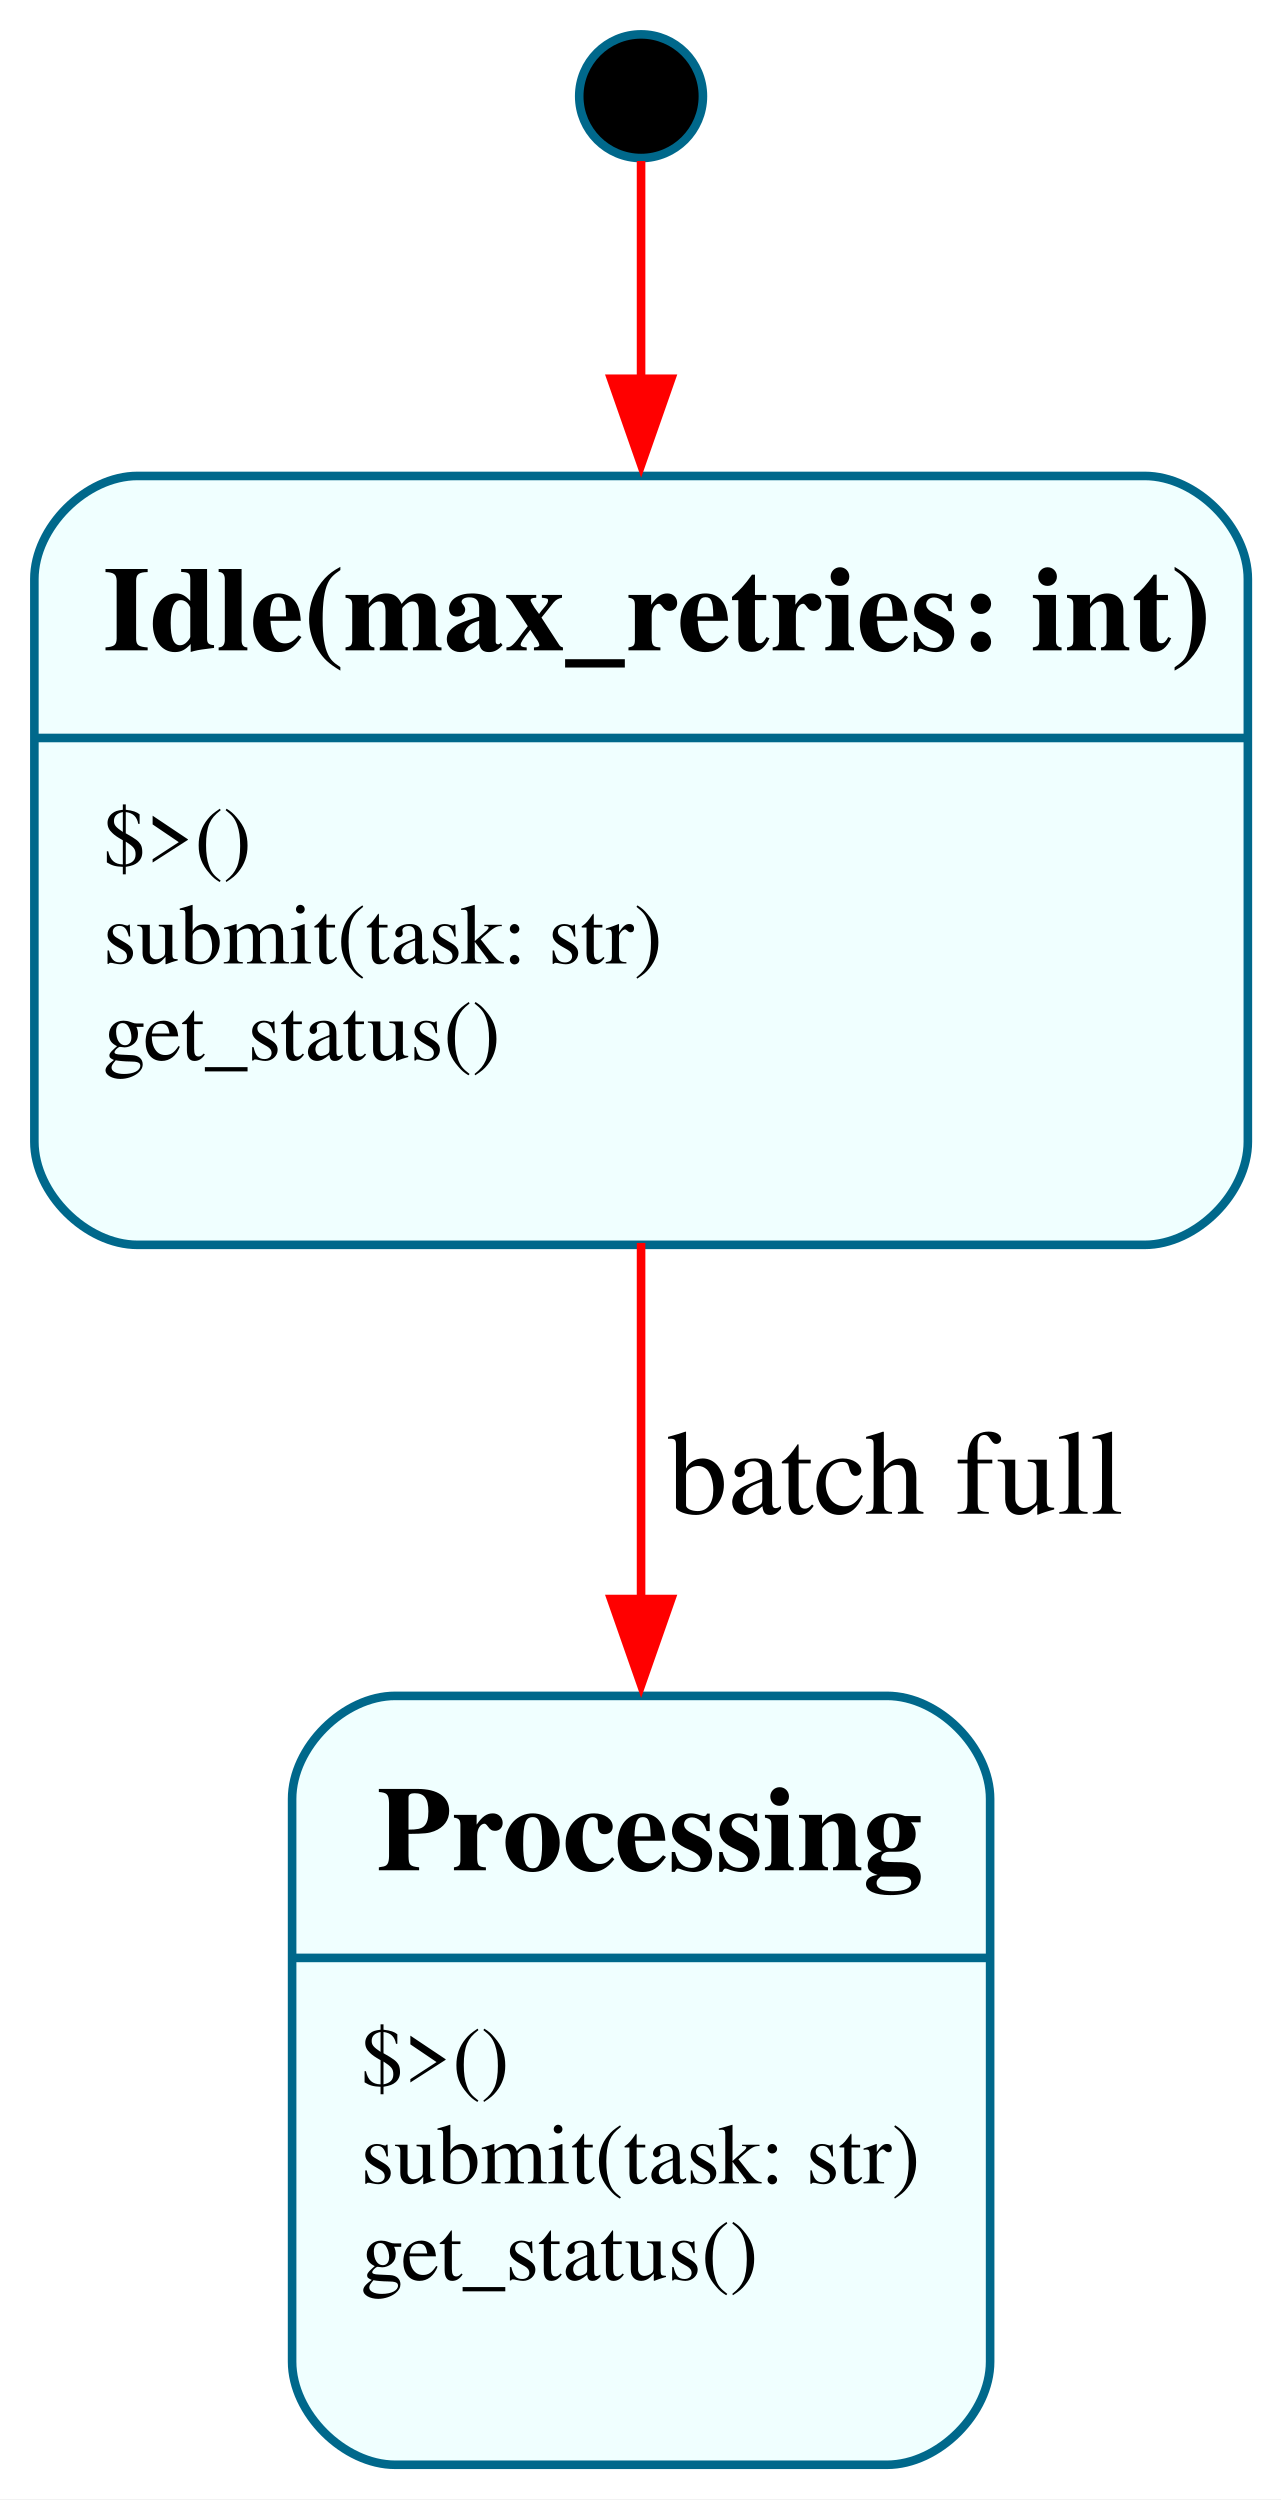
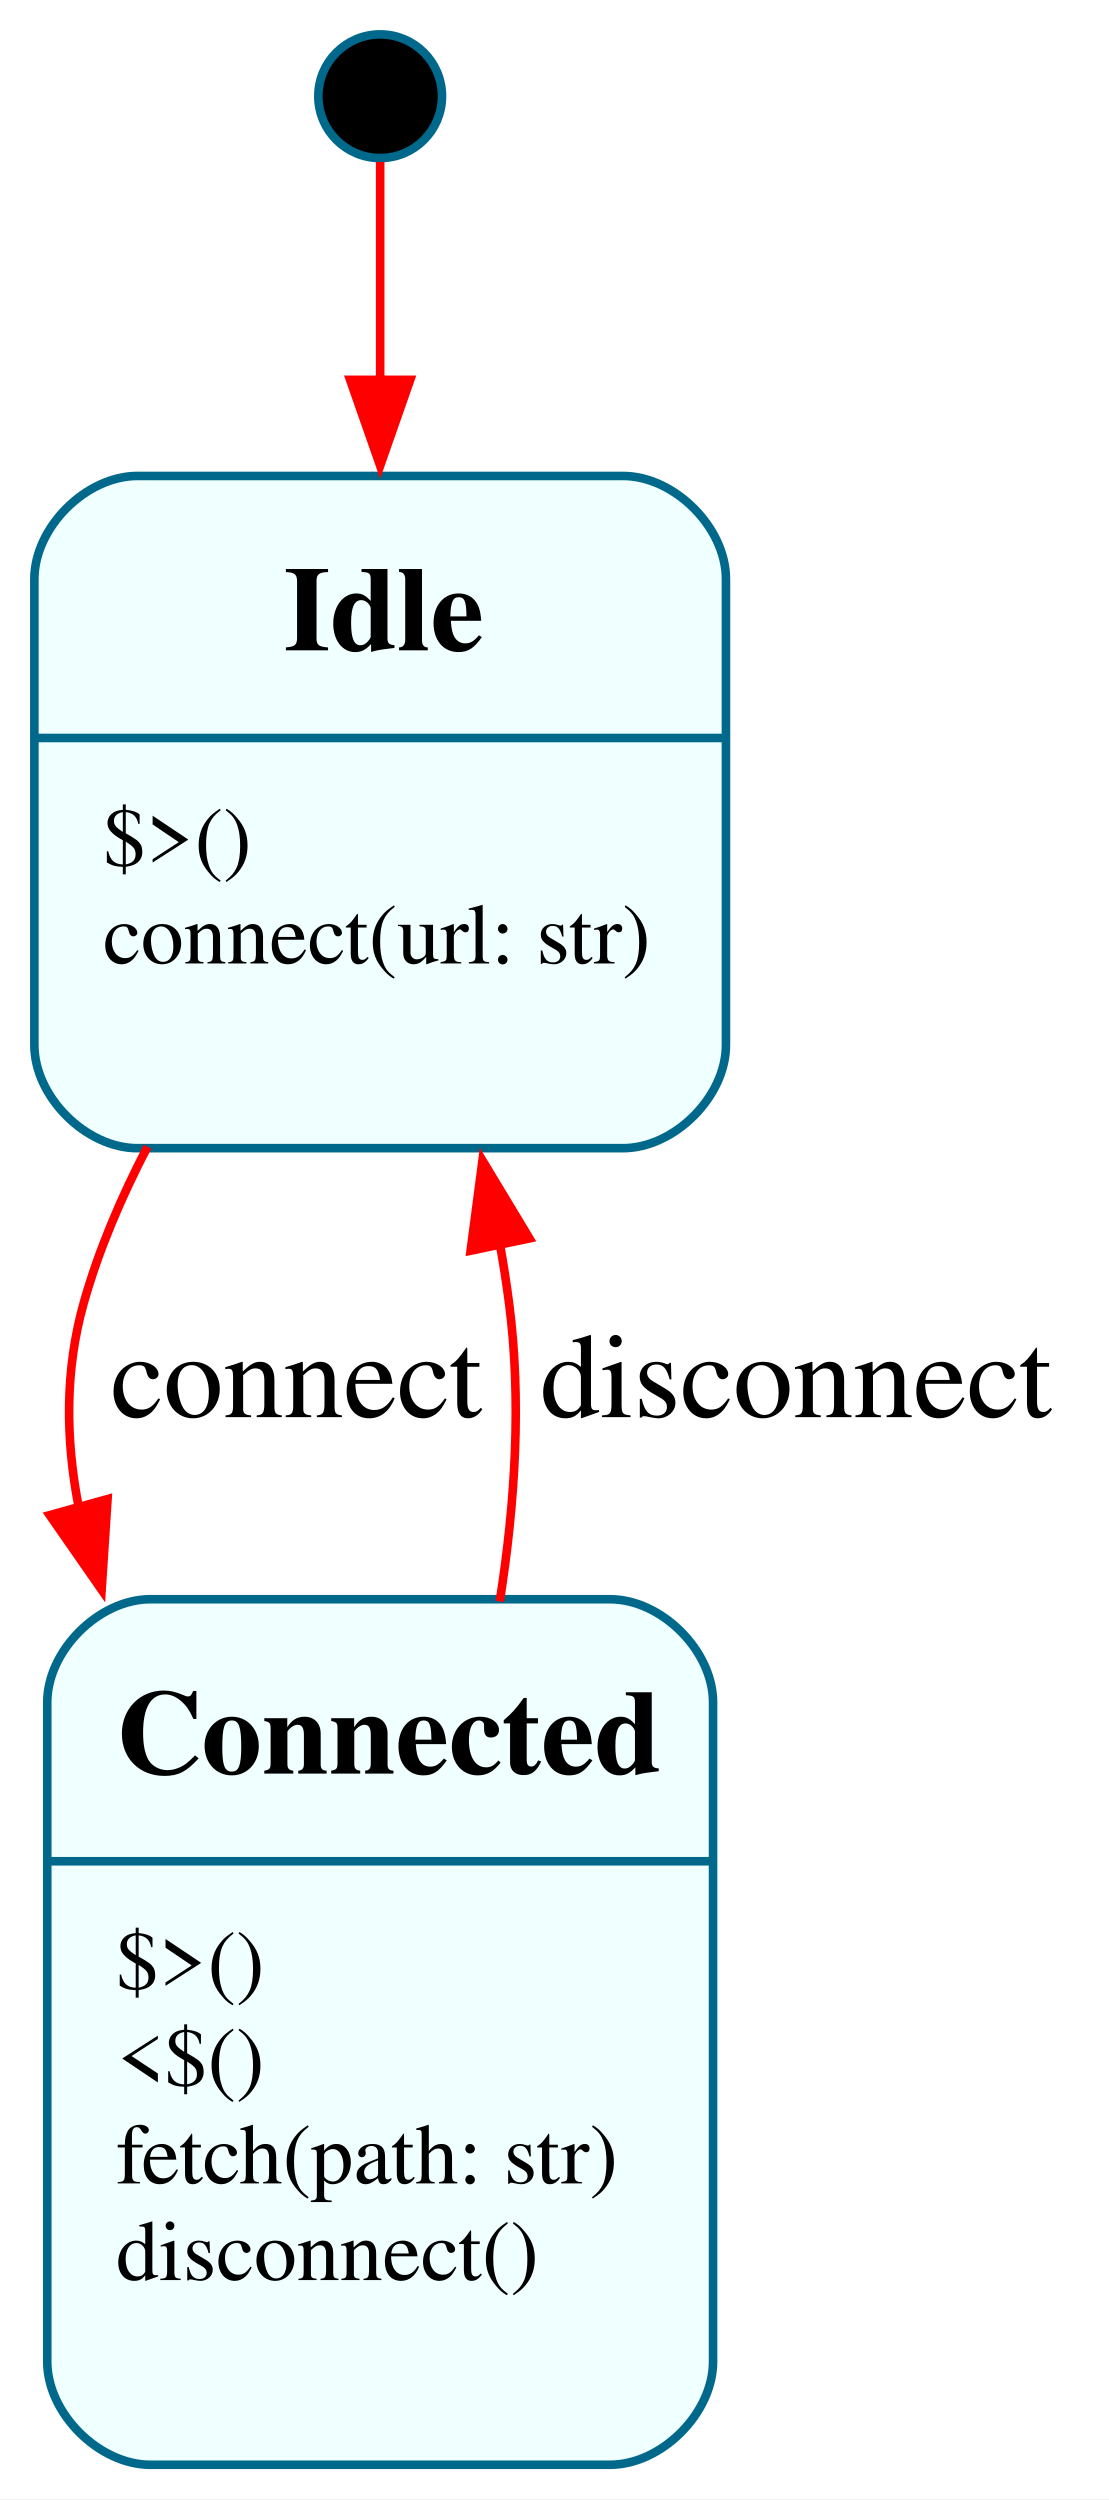
- <svg xmlns="http://www.w3.org/2000/svg" width="149pt" height="291pt" viewBox="0.00 0.00 149.00 291.00">
+ <svg xmlns="http://www.w3.org/2000/svg" width="129pt" height="291pt" viewBox="0.00 0.00 129.00 291.00">
  <g id="graph0" class="graph" transform="scale(1 1) rotate(0) translate(4 286.9)">
-     <polygon fill="white" stroke="none" points="-4,4 -4,-286.9 145.25,-286.9 145.25,4 -4,4" />
+     <polygon fill="white" stroke="none" points="-4,4 -4,-286.9 125.28,-286.9 125.28,4 -4,4" />
    <g id="node1" class="node">
-       <ellipse fill="black" stroke="#00688b" cx="70.62" cy="-275.7" rx="7.2" ry="7.2" />
+       <ellipse fill="black" stroke="#00688b" cx="40.25" cy="-275.7" rx="7.2" ry="7.2" />
    </g>
    <g id="node2" class="node">
-       <path fill="azure" stroke="none" d="M129.25,-231.5C129.25,-231.5 12,-231.5 12,-231.5 6,-231.5 0,-225.5 0,-219.5 0,-219.5 0,-154 0,-154 0,-148 6,-142 12,-142 12,-142 129.25,-142 129.25,-142 135.25,-142 141.25,-148 141.25,-154 141.25,-154 141.25,-219.5 141.25,-219.5 141.25,-225.5 135.25,-231.5 129.25,-231.5" />
-       <text xml:space="preserve" text-anchor="start" x="8" y="-211.2" font-family="Times,serif" font-weight="bold" font-size="14.00">Idle(max_retries: int)</text>
+       <path fill="azure" stroke="none" d="M68.5,-231.5C68.5,-231.5 12,-231.5 12,-231.5 6,-231.5 0,-225.5 0,-219.5 0,-219.5 0,-165.25 0,-165.25 0,-159.25 6,-153.25 12,-153.25 12,-153.25 68.5,-153.25 68.5,-153.25 74.5,-153.25 80.5,-159.25 80.5,-165.25 80.5,-165.25 80.5,-219.5 80.5,-219.5 80.5,-225.5 74.5,-231.5 68.5,-231.5" />
+       <text xml:space="preserve" text-anchor="start" x="29" y="-211.2" font-family="Times,serif" font-weight="bold" font-size="14.00">Idle</text>
      <text xml:space="preserve" text-anchor="start" x="8" y="-186" font-family="Times,serif" font-size="10.00">$&gt;()</text>
-       <text xml:space="preserve" text-anchor="start" x="8" y="-174.75" font-family="Times,serif" font-size="10.00">submit(task: str)</text>
-       <text xml:space="preserve" text-anchor="start" x="8" y="-163.5" font-family="Times,serif" font-size="10.00">get_status()</text>
-       <text xml:space="preserve" text-anchor="start" x="27.12" y="-152.25" font-family="Times,serif" font-size="10.00">            </text>
-       <polygon fill="#00688b" stroke="#00688b" points="0,-201 0,-201 141.25,-201 141.25,-201 0,-201" />
-       <path fill="none" stroke="#00688b" d="M12,-142C12,-142 129.25,-142 129.25,-142 135.25,-142 141.25,-148 141.25,-154 141.25,-154 141.25,-219.5 141.25,-219.5 141.25,-225.5 135.25,-231.5 129.25,-231.5 129.25,-231.5 12,-231.5 12,-231.5 6,-231.5 0,-225.5 0,-219.5 0,-219.5 0,-154 0,-154 0,-148 6,-142 12,-142" />
+       <text xml:space="preserve" text-anchor="start" x="8" y="-174.75" font-family="Times,serif" font-size="10.00">connect(url: str)</text>
+       <text xml:space="preserve" text-anchor="start" x="26.75" y="-163.5" font-family="Times,serif" font-size="10.00">            </text>
+       <polygon fill="#00688b" stroke="#00688b" points="0,-201 0,-201 80.5,-201 80.5,-201 0,-201" />
+       <path fill="none" stroke="#00688b" d="M12,-153.25C12,-153.25 68.5,-153.25 68.5,-153.25 74.5,-153.25 80.5,-159.25 80.5,-165.25 80.5,-165.25 80.5,-219.5 80.5,-219.5 80.5,-225.5 74.5,-231.5 68.5,-231.5 68.5,-231.5 12,-231.5 12,-231.5 6,-231.5 0,-225.5 0,-219.5 0,-219.5 0,-165.25 0,-165.25 0,-159.25 6,-153.25 12,-153.25" />
    </g>
    <g id="edge1" class="edge">
-       <path fill="none" stroke="red" d="M70.62,-268.16C70.62,-262.25 70.62,-252.91 70.62,-242.66" />
-       <polygon fill="red" stroke="red" points="74.13,-242.81 70.63,-232.81 67.13,-242.81 74.13,-242.81" />
+       <path fill="none" stroke="red" d="M40.25,-268.04C40.25,-262.03 40.25,-252.57 40.25,-242.38" />
+       <polygon fill="red" stroke="red" points="43.75,-242.69 40.25,-232.69 36.75,-242.69 43.75,-242.69" />
    </g>
    <g id="node3" class="node">
-       <path fill="azure" stroke="none" d="M99.25,-89.5C99.25,-89.5 42,-89.5 42,-89.5 36,-89.5 30,-83.5 30,-77.5 30,-77.5 30,-12 30,-12 30,-6 36,0 42,0 42,0 99.25,0 99.25,0 105.25,0 111.25,-6 111.25,-12 111.25,-12 111.25,-77.5 111.25,-77.5 111.25,-83.5 105.25,-89.5 99.25,-89.5" />
-       <text xml:space="preserve" text-anchor="start" x="39.88" y="-69.2" font-family="Times,serif" font-weight="bold" font-size="14.00">Processing</text>
-       <text xml:space="preserve" text-anchor="start" x="38" y="-44" font-family="Times,serif" font-size="10.00">$&gt;()</text>
-       <text xml:space="preserve" text-anchor="start" x="38" y="-32.75" font-family="Times,serif" font-size="10.00">submit(task: str)</text>
-       <text xml:space="preserve" text-anchor="start" x="38" y="-21.5" font-family="Times,serif" font-size="10.00">get_status()</text>
-       <text xml:space="preserve" text-anchor="start" x="57.12" y="-10.25" font-family="Times,serif" font-size="10.00">            </text>
-       <polygon fill="#00688b" stroke="#00688b" points="30,-59 30,-59 111.25,-59 111.25,-59 30,-59" />
-       <path fill="none" stroke="#00688b" d="M42,0C42,0 99.25,0 99.25,0 105.25,0 111.25,-6 111.25,-12 111.25,-12 111.25,-77.5 111.25,-77.5 111.25,-83.5 105.25,-89.5 99.25,-89.5 99.25,-89.5 42,-89.5 42,-89.5 36,-89.5 30,-83.5 30,-77.5 30,-77.5 30,-12 30,-12 30,-6 36,0 42,0" />
+       <path fill="azure" stroke="none" d="M67,-100.75C67,-100.75 13.5,-100.75 13.5,-100.75 7.5,-100.75 1.5,-94.75 1.5,-88.75 1.5,-88.75 1.5,-12 1.5,-12 1.5,-6 7.5,0 13.5,0 13.5,0 67,0 67,0 73,0 79,-6 79,-12 79,-12 79,-88.75 79,-88.75 79,-94.75 73,-100.75 67,-100.75" />
+       <text xml:space="preserve" text-anchor="start" x="9.5" y="-80.45" font-family="Times,serif" font-weight="bold" font-size="14.00">Connected</text>
+       <text xml:space="preserve" text-anchor="start" x="9.5" y="-55.25" font-family="Times,serif" font-size="10.00">$&gt;()</text>
+       <text xml:space="preserve" text-anchor="start" x="9.5" y="-44" font-family="Times,serif" font-size="10.00">&lt;$()</text>
+       <text xml:space="preserve" text-anchor="start" x="9.5" y="-32.75" font-family="Times,serif" font-size="10.00">fetch(path: str)</text>
+       <text xml:space="preserve" text-anchor="start" x="9.5" y="-21.5" font-family="Times,serif" font-size="10.00">disconnect()</text>
+       <text xml:space="preserve" text-anchor="start" x="25.62" y="-10.25" font-family="Times,serif" font-size="10.00">            </text>
+       <polygon fill="#00688b" stroke="#00688b" points="1.5,-70.25 1.5,-70.25 79,-70.25 79,-70.25 1.5,-70.25" />
+       <path fill="none" stroke="#00688b" d="M13.5,0C13.5,0 67,0 67,0 73,0 79,-6 79,-12 79,-12 79,-88.75 79,-88.75 79,-94.75 73,-100.75 67,-100.75 67,-100.75 13.5,-100.75 13.5,-100.75 7.5,-100.75 1.5,-94.75 1.5,-88.75 1.5,-88.75 1.5,-12 1.5,-12 1.5,-6 7.5,0 13.5,0" />
    </g>
    <g id="edge2" class="edge">
-       <path fill="none" stroke="red" d="M70.62,-142.22C70.62,-129.05 70.62,-114.42 70.62,-100.61" />
-       <polygon fill="red" stroke="red" points="74.13,-100.77 70.63,-90.77 67.13,-100.77 74.13,-100.77" />
-       <text xml:space="preserve" text-anchor="middle" x="100.25" y="-110.7" font-family="Times,serif" font-size="14.00"> batch full </text>
+       <path fill="none" stroke="red" d="M13.17,-153.42C10.12,-147.57 7.49,-141.41 5.75,-135.25 3.54,-127.42 3.62,-119.34 5.17,-111.42" />
+       <polygon fill="red" stroke="red" points="8.52,-112.41 7.83,-101.84 1.78,-110.54 8.52,-112.41" />
+       <text xml:space="preserve" text-anchor="middle" x="30.5" y="-121.95" font-family="Times,serif" font-size="14.00"> connect </text>
+     </g>
+     <g id="edge3" class="edge">
+       <path fill="none" stroke="red" d="M54.17,-100.49C55.97,-111.87 56.73,-123.96 55.25,-135.25 54.95,-137.55 54.58,-139.9 54.16,-142.26" />
+       <polygon fill="red" stroke="red" points="50.78,-141.32 52.16,-151.82 57.63,-142.75 50.78,-141.32" />
+       <text xml:space="preserve" text-anchor="middle" x="88.65" y="-121.95" font-family="Times,serif" font-size="14.00"> disconnect </text>
    </g>
  </g>
</svg>
